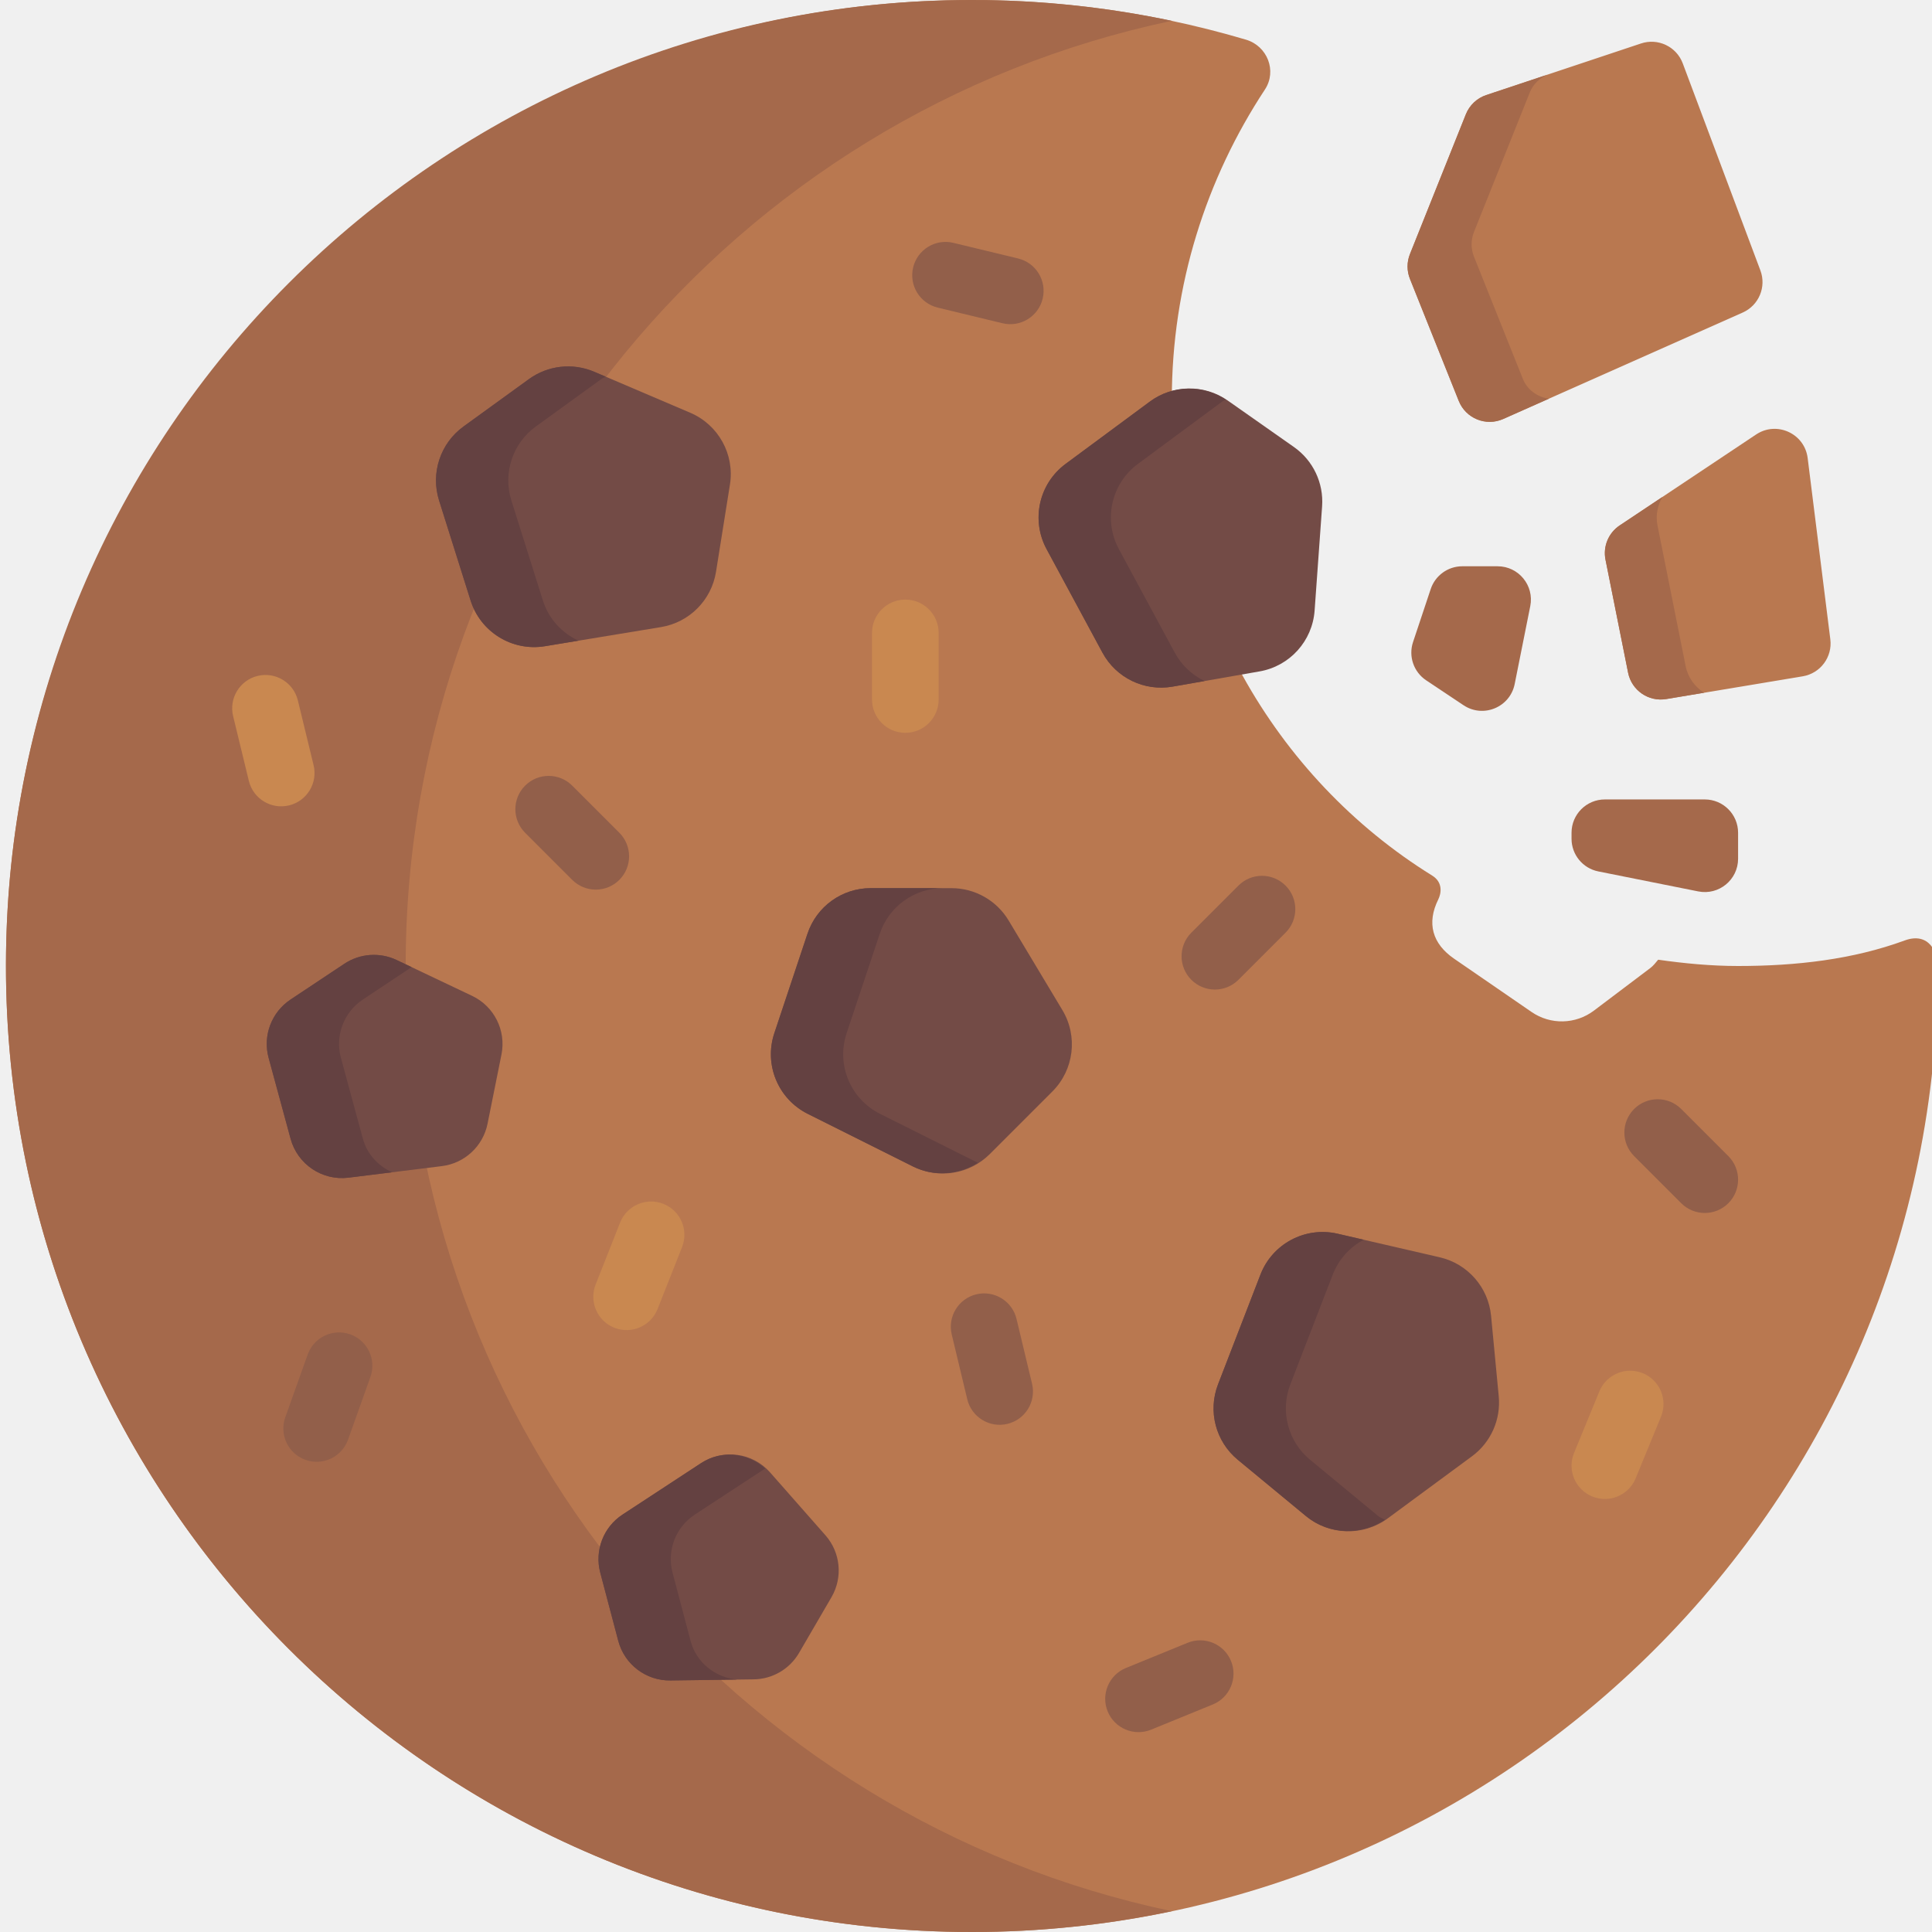
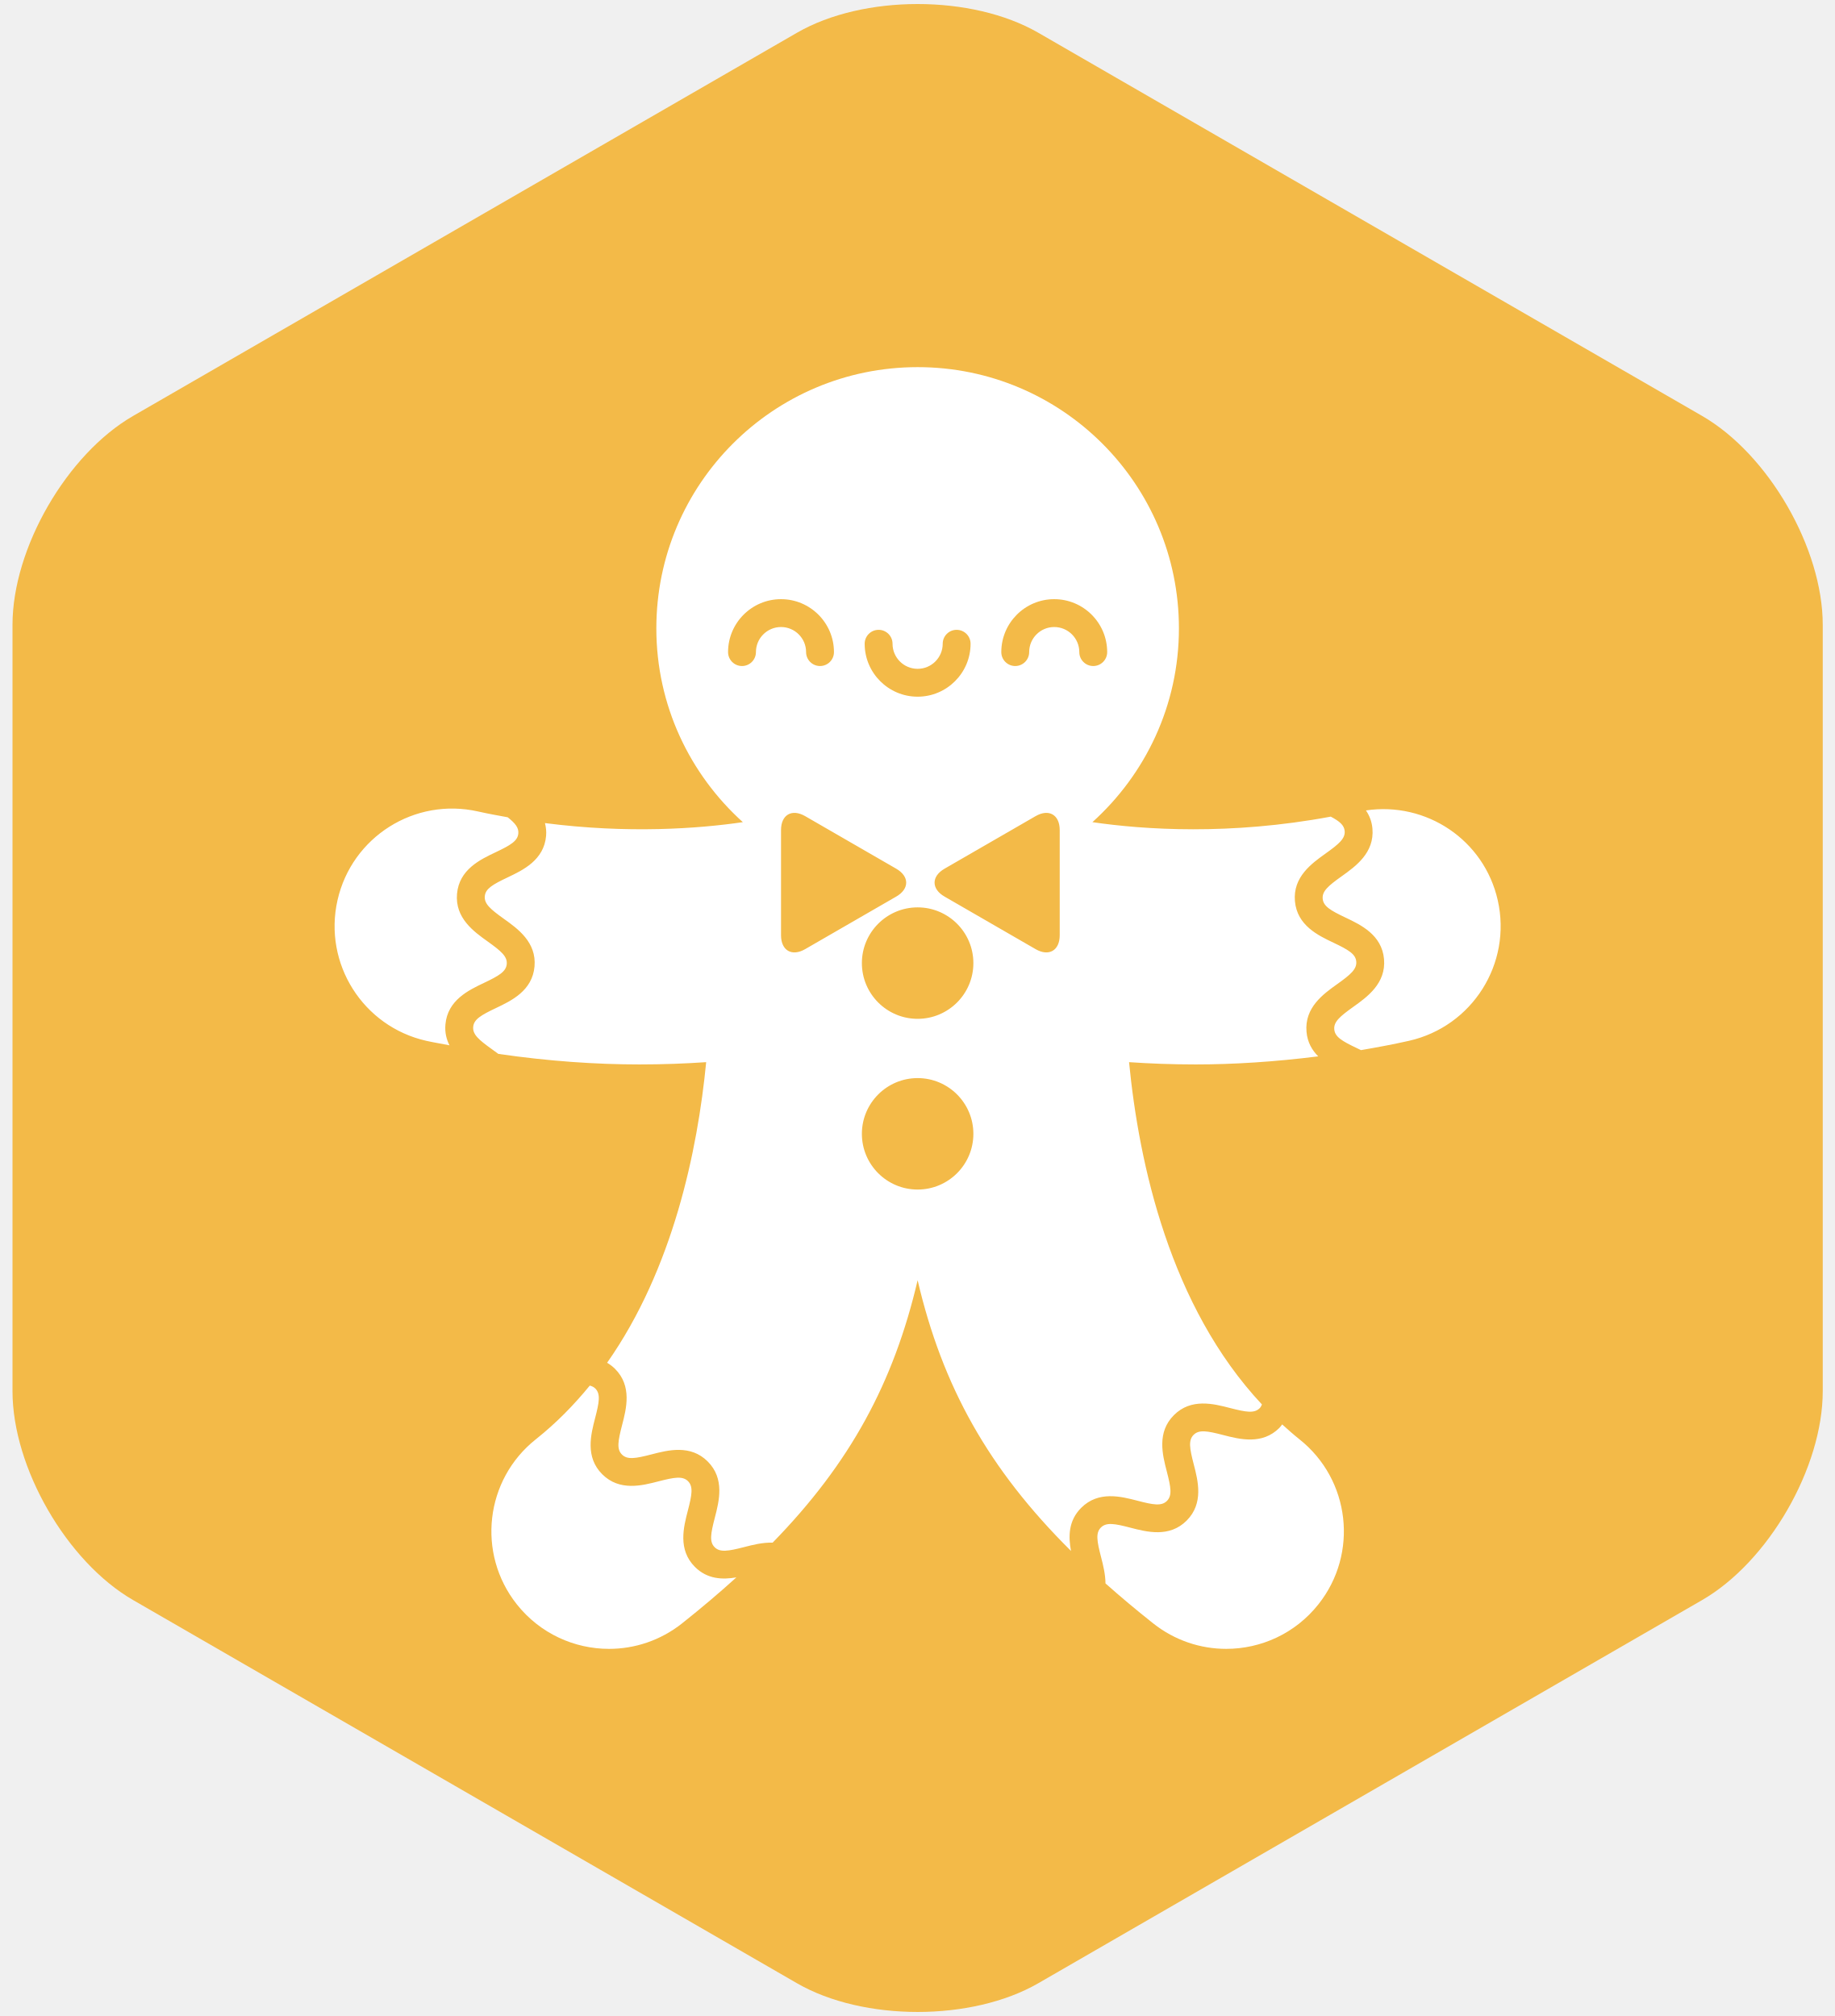
- <svg xmlns="http://www.w3.org/2000/svg" version="1.1" id="Layer_1" x="0px" y="0px" width="612px" height="612px" viewBox="0 0 612 612" enable-background="new 0 0 612 612" xml:space="preserve">
-   <g>
-     <g>
-       <g>
-         <path fill="#B97850" d="M603.33,297.917c-16.4,6.022-34.363,8.083-52.754,8.083c-8.617,0-17.023-0.816-25.318-1.992     c-0.783,0.918-1.498,1.893-2.494,2.643l-17.865,13.486c-5.797,4.375-13.74,4.551-19.727,0.437l-24.549-16.884     c-6.918-4.758-8.746-11.271-5.014-18.793l0,0c0.875-1.762,1.615-5.338-1.926-7.532c-50.104-31.056-82.488-87.416-82.488-150.743     c0-36.327,10.91-70.042,29.498-98.268c3.883-5.896,0.764-13.786-6.008-15.79C362.654,3.081,328.457-1.348,292.966,0.36     C137.971,7.815,11.073,133.431,2.382,288.363C-7.549,465.362,133.045,612,307.887,612c168.998,0,306-137.001,306-306     C613.887,302.107,611.248,295.009,603.33,297.917z" />
-       </g>
-     </g>
-     <g>
-       <g>
-         <path fill="#A5694B" d="M128.507,306c0-147.289,104.076-270.239,242.69-299.405C350.764,2.296,329.596,0,307.887,0     c-169,0-306,137-306,306c0,168.999,137.001,306,306,306c21.709,0,42.877-2.296,63.311-6.595     C232.582,576.237,128.507,453.289,128.507,306z" />
-       </g>
-     </g>
-     <g>
-       <g>
-         <path fill="#734B46" d="M255.787,295.768l-10.505,31.518c-3.321,9.964,1.189,20.853,10.583,25.549l33.336,16.667     c8.125,4.062,17.938,2.471,24.359-3.953l19.801-19.8c6.848-6.847,8.156-17.477,3.174-25.78l-17.031-28.384     c-3.814-6.355-10.684-10.246-18.096-10.246h-25.6C266.724,281.337,258.659,287.148,255.787,295.768z" />
-       </g>
-     </g>
-     <g>
-       <g>
-         <path fill="#734B46" d="M139.082,158.534l9.984,31.686c3.156,10.017,13.198,16.188,23.56,14.481l36.774-6.061     c8.962-1.477,15.974-8.524,17.408-17.494l4.417-27.65c1.527-9.562-3.649-18.938-12.555-22.739l-30.444-12.993     c-6.817-2.91-14.663-2.028-20.666,2.32l-20.73,15.019C139.472,140.433,136.352,149.872,139.082,158.534z" />
-       </g>
-     </g>
-     <g>
-       <g>
-         <path fill="#734B46" d="M364.256,127.197l-26.711,19.755c-8.443,6.245-11.01,17.748-6.021,26.99l17.701,32.797     c4.314,7.993,13.26,12.329,22.209,10.764l27.582-4.825c9.539-1.668,16.719-9.615,17.414-19.274l2.373-33.015     c0.531-7.394-2.854-14.524-8.92-18.785l-20.951-14.712C381.5,121.673,371.559,121.796,364.256,127.197z" />
-       </g>
-     </g>
-     <g>
-       <g>
-         <path fill="#734B46" d="M85.088,335.103l6.961,25.632c2.202,8.103,10.024,13.353,18.356,12.319l29.57-3.665     c7.207-0.894,13.034-6.299,14.465-13.418l4.413-21.947c1.526-7.59-2.31-15.244-9.301-18.565l-23.903-11.354     c-5.354-2.543-11.648-2.09-16.582,1.192l-17.04,11.335C85.979,320.656,83.184,328.096,85.088,335.103z" />
-       </g>
-     </g>
-     <g>
-       <g>
-         <path fill="#734B46" d="M456.07,398.274l-32.369-7.473c-10.232-2.361-20.646,3.159-24.432,12.956l-13.436,34.766     c-3.275,8.473-0.76,18.091,6.242,23.876l21.588,17.835c7.467,6.167,18.17,6.463,25.965,0.717l26.645-19.643     c5.967-4.397,9.188-11.604,8.484-18.984l-2.426-25.485C471.473,407.797,464.922,400.319,456.07,398.274z" />
-       </g>
-     </g>
-     <g>
-       <g>
-         <path fill="#734B46" d="M261.477,486.332l-17.525-19.902c-5.54-6.291-14.864-7.553-21.875-2.957l-24.884,16.306     c-6.064,3.975-8.906,11.383-7.054,18.394l5.709,21.609c1.975,7.474,8.782,12.644,16.511,12.541l26.418-0.354     c5.917-0.079,11.358-3.256,14.335-8.37l10.278-17.659C267.04,499.672,266.267,491.773,261.477,486.332z" />
-       </g>
-     </g>
-     <g>
-       <g>
-         <path fill="#644141" d="M171.973,190.22l-9.985-31.686c-2.73-8.663,0.391-18.103,7.747-23.433l20.73-15.019     c0.439-0.319,0.948-0.481,1.406-0.764l-3.648-1.558c-6.818-2.908-14.663-2.027-20.666,2.321l-20.73,15.019     c-7.355,5.33-10.477,14.769-7.746,23.433l9.984,31.686c3.157,10.017,13.198,16.188,23.56,14.481l10.612-1.749     C178.022,200.525,173.812,196.058,171.973,190.22z" />
-       </g>
-     </g>
-     <g>
-       <g>
-         <path fill="#644141" d="M372.131,206.741l-17.701-32.797c-4.988-9.242-2.422-20.746,6.021-26.991l26.709-19.754     c0.359-0.266,0.789-0.362,1.16-0.603c-7.365-4.819-16.949-4.66-24.066,0.603l-26.709,19.754     c-8.443,6.245-11.012,17.749-6.021,26.991l17.701,32.797c4.314,7.994,13.26,12.329,22.207,10.764l10.143-1.774     C377.65,213.845,374.303,210.762,372.131,206.741z" />
-       </g>
-     </g>
-     <g>
-       <g>
-         <path fill="#644141" d="M436.57,480.234l-21.586-17.835c-7.004-5.787-9.518-15.403-6.242-23.876l13.436-34.766     c1.895-4.901,5.449-8.731,9.811-11.043l-8.285-1.911c-10.234-2.361-20.646,3.158-24.434,12.954l-13.434,34.766     c-3.275,8.473-0.76,18.089,6.242,23.876l21.588,17.835c7.178,5.931,17.295,6.283,24.996,1.205     C437.98,480.998,437.209,480.761,436.57,480.234z" />
-       </g>
-     </g>
-     <g>
-       <g>
-         <path fill="#644141" d="M278.771,352.831c-9.394-4.696-13.905-15.585-10.583-25.547l10.505-31.519     c2.873-8.617,10.937-14.429,20.021-14.429h-22.907c-9.083,0-17.148,5.812-20.021,14.429l-10.505,31.519     c-3.321,9.962,1.188,20.852,10.582,25.547l33.334,16.669c6.681,3.34,14.4,2.667,20.541-1.182L278.771,352.831z" />
-       </g>
-     </g>
-     <g>
-       <g>
-         <path fill="#644141" d="M114.956,360.733l-6.962-25.633c-1.903-7.008,0.891-14.445,6.938-18.47l15.452-10.277l-4.735-2.248     c-5.354-2.543-11.648-2.09-16.582,1.191l-17.04,11.333c-6.046,4.023-8.841,11.462-6.938,18.47l6.961,25.633     c2.2,8.104,10.024,13.353,18.356,12.32l13.762-1.706C119.823,369.303,116.293,365.659,114.956,360.733z" />
-       </g>
-     </g>
-     <g>
-       <g>
-         <path fill="#644141" d="M218.756,519.779l-5.71-21.61c-1.852-7.01,0.989-14.419,7.054-18.393l22.272-14.594     c-5.618-5.002-13.864-5.925-20.295-1.711l-24.884,16.305c-6.064,3.976-8.906,11.383-7.054,18.393l5.709,21.61     c1.975,7.474,8.782,12.645,16.511,12.542l21.097-0.282C226.519,531.363,220.569,526.646,218.756,519.779z" />
-       </g>
-     </g>
-     <g>
-       <g>
-         <path fill="#C98850" d="M286.782,232.139L286.782,232.139c-5.827,0-10.552-4.725-10.552-10.552v-21.104     c0-5.827,4.725-10.552,10.552-10.552l0,0c5.827,0,10.552,4.725,10.552,10.552v21.104     C297.334,227.414,292.61,232.139,286.782,232.139z" />
-       </g>
-     </g>
-     <g>
-       <g>
-         <path fill="#925F4A" d="M196.188,278.716L196.188,278.716c-4.121,4.121-10.802,4.121-14.923,0l-14.923-14.923     c-4.121-4.12-4.121-10.801,0-14.923l0,0c4.121-4.12,10.802-4.12,14.923,0l14.923,14.923     C200.308,267.914,200.308,274.596,196.188,278.716z" />
-       </g>
-     </g>
-     <g>
-       <g>
-         <path fill="#C98850" d="M194.615,420.593L194.615,420.593c-5.419-2.141-8.077-8.271-5.937-13.689l7.754-19.628     c2.141-5.419,8.271-8.077,13.691-5.938l0,0c5.42,2.141,8.078,8.271,5.937,13.691l-7.754,19.627     C206.165,420.076,200.034,422.733,194.615,420.593z" />
-       </g>
-     </g>
-     <g>
-       <g>
-         <path fill="#925F4A" d="M319.119,451.045L319.119,451.045c-5.666,1.359-11.361-2.135-12.72-7.803l-4.917-20.523     c-1.359-5.667,2.135-11.36,7.803-12.72l0,0c5.668-1.358,11.361,2.136,12.721,7.803l4.918,20.523     C328.283,443.991,324.787,449.688,319.119,451.045z" />
-       </g>
-     </g>
-     <g>
-       <g>
-         <path fill="#925F4A" d="M350.879,542.124L350.879,542.124c-2.203-5.396,0.385-11.555,5.781-13.757l19.537-7.979     c5.396-2.202,11.555,0.387,13.758,5.781l0,0c2.203,5.396-0.387,11.554-5.781,13.757l-19.537,7.979     C359.24,550.106,353.082,547.519,350.879,542.124z" />
-       </g>
-     </g>
-     <g>
-       <g>
-         <path fill="#925F4A" d="M289.258,84.708L289.258,84.708c1.368-5.665,7.068-9.148,12.733-7.782l20.515,4.952     c5.664,1.368,9.146,7.068,7.781,12.733l0,0c-1.367,5.665-7.068,9.148-12.732,7.782l-20.515-4.951     C291.375,96.073,287.89,90.373,289.258,84.708z" />
-       </g>
-     </g>
-     <g>
-       <g>
-         <path fill="#925F4A" d="M96.762,462.438L96.762,462.438c-5.488-1.959-8.351-7.995-6.392-13.483l7.092-19.875     c1.958-5.488,7.996-8.352,13.484-6.393l0,0c5.488,1.958,8.35,7.995,6.392,13.483l-7.092,19.876     C108.287,461.534,102.25,464.396,96.762,462.438z" />
-       </g>
-     </g>
-     <g>
-       <g>
-         <path fill="#C98850" d="M81.611,214.109L81.611,214.109c5.662-1.375,11.368,2.1,12.744,7.764l4.98,20.507     c1.375,5.662-2.1,11.368-7.764,12.744l0,0c-5.662,1.375-11.368-2.101-12.744-7.763l-4.98-20.508     C72.473,221.189,75.948,215.485,81.611,214.109z" />
-       </g>
-     </g>
-     <g>
-       <g>
-         <path fill="#925F4A" d="M377.377,310.371L377.377,310.371c-4.119-4.12-4.119-10.803,0-14.923l14.924-14.923     c4.119-4.121,10.801-4.121,14.922,0l0,0c4.121,4.121,4.121,10.801,0,14.923l-14.922,14.923     C388.18,314.491,381.498,314.491,377.377,310.371z" />
-       </g>
-     </g>
-     <g>
-       <g>
-         <path fill="#925F4A" d="M517.641,351.297L517.641,351.297c4.119-4.12,10.801-4.12,14.922,0l14.924,14.923     c4.119,4.121,4.119,10.804,0,14.923l0,0c-4.121,4.121-10.803,4.121-14.924,0l-14.922-14.923     C513.52,362.1,513.52,355.418,517.641,351.297z" />
-       </g>
-     </g>
-     <g>
-       <g>
-         <path fill="#C98850" d="M520.404,434.995L520.404,434.995c5.393,2.216,7.965,8.381,5.748,13.771l-8.021,19.52     c-2.215,5.391-8.381,7.964-13.77,5.748l0,0c-5.391-2.216-7.965-8.38-5.748-13.771l8.021-19.52     C508.85,435.354,515.016,432.779,520.404,434.995z" />
-       </g>
-     </g>
-     <g>
-       <g>
-         <path fill="#B97850" d="M508.574,177.292l7.162,35.811c1.117,5.584,6.465,9.275,12.082,8.338l43.24-7.207     c5.584-0.931,9.438-6.1,8.734-11.716l-7.178-57.421c-0.973-7.783-9.797-11.822-16.322-7.471l-43.227,28.817     C509.51,168.814,507.736,173.099,508.574,177.292z" />
-       </g>
-     </g>
-     <g>
-       <g>
-         <path fill="#B97850" d="M476.176,132.722l75.867-33.719c5.104-2.268,7.555-8.118,5.594-13.347l-24.592-65.584     c-1.994-5.314-7.832-8.1-13.217-6.305l-49.023,16.34c-2.943,0.981-5.307,3.209-6.461,6.091l-17.719,44.296     c-1.006,2.515-1.006,5.322,0,7.837l15.467,38.666C464.314,132.555,470.707,135.152,476.176,132.722z" />
-       </g>
-     </g>
-     <g>
-       <g>
-         <path fill="#A5694B" d="M463.215,179.379h11.18c6.658,0,11.652,6.092,10.348,12.621l-4.938,24.688     c-1.475,7.364-9.951,10.875-16.199,6.709l-11.84-7.894c-3.959-2.639-5.662-7.603-4.158-12.116l5.6-16.794     C454.643,182.285,458.674,179.379,463.215,179.379z" />
-       </g>
-     </g>
-     <g>
-       <g>
-         <path fill="#A5694B" d="M497.816,263.793v1.902c0,5.029,3.553,9.359,8.482,10.347l31.656,6.331     c6.527,1.307,12.621-3.688,12.621-10.348v-8.233c0-5.827-4.727-10.552-10.553-10.552h-31.654     C502.541,253.241,497.816,257.966,497.816,263.793z" />
-       </g>
-     </g>
-     <g>
-       <g>
-         <path fill="#A5694B" d="M482.383,119.985l-15.467-38.666c-1.006-2.515-1.006-5.322,0-7.837l17.719-44.296     c1.014-2.532,3.059-4.405,5.516-5.525l-19.346,6.448c-2.943,0.981-5.307,3.21-6.461,6.092l-17.719,44.296     c-1.006,2.514-1.006,5.32,0,7.836L462.092,127c2.223,5.554,8.613,8.154,14.082,5.723l14.443-6.418     C487.061,125.753,483.824,123.586,482.383,119.985z" />
-       </g>
-     </g>
-     <g>
-       <g>
-         <path fill="#A5694B" d="M533.959,211.013l-8.926-44.625c-0.631-3.149,0.041-6.274,1.553-8.958l-13.52,9.011     c-3.559,2.373-5.332,6.657-4.494,10.85l7.162,35.811c1.117,5.583,6.465,9.274,12.082,8.337l11.988-2     C536.898,217.582,534.689,214.656,533.959,211.013z" />
-       </g>
-     </g>
-   </g>
+ <svg xmlns="http://www.w3.org/2000/svg" version="1.1" id="Layer_1" x="0px" y="0px" width="455px" height="500px" viewBox="0 0 455 500" enable-background="new 0 0 455 500" xml:space="preserve">
+   <path id="gr_57_" fill="#F3BA48" d="M451.962,345.021c0,19.005-13.464,42.328-29.924,51.83l-164.58,95.021  c-16.46,9.502-43.394,9.502-59.851,0L33.023,396.852c-16.456-9.502-29.923-32.825-29.923-51.83V154.979  c0-19.004,13.467-42.328,29.923-51.83L197.607,8.127c16.457-9.502,43.391-9.502,59.851,0l164.58,95.021  c16.46,9.502,29.924,32.826,29.924,51.83V345.021z" />
+   <path fill="#FFFFFF" d="M110.447,254.076c-0.179,2.012,0.26,3.698,1.002,5.176c-1.923-0.385-3.796-0.674-5.75-1.113  c-15.704-3.55-25.561-19.158-22.014-34.863c3.546-15.704,19.126-25.57,34.863-22.014c2.494,0.566,4.917,0.992,7.343,1.438  c1.883,1.491,2.757,2.598,2.632,4.008c-0.165,1.877-1.93,2.909-5.639,4.67c-3.81,1.803-9.029,4.279-9.562,10.299  c-0.533,6.014,4.167,9.375,7.599,11.824c3.341,2.389,4.896,3.719,4.731,5.595s-1.934,2.915-5.643,4.677  C116.2,245.58,110.98,248.057,110.447,254.076z M172.31,388.618c-4.272-4.271-2.817-9.859-1.759-13.942  c1.033-3.969,1.374-5.986,0.048-7.316c-1.33-1.329-3.351-0.984-7.329,0.041c-4.073,1.06-9.668,2.504-13.946-1.769  c-4.269-4.265-2.817-9.859-1.758-13.936c1.032-3.976,1.373-5.993,0.044-7.322c-0.382-0.385-0.848-0.594-1.374-0.723  c-3.935,4.812-8.331,9.313-13.355,13.302c-12.616,10.002-14.729,28.345-4.728,40.951c5.757,7.255,14.267,11.041,22.861,11.041  c6.348,0,12.741-2.065,18.101-6.316c4.852-3.848,9.31-7.64,13.477-11.412C179.187,391.797,175.403,391.709,172.31,388.618z   M371.376,223.275c-3.381-14.975-17.709-24.498-32.678-22.277c0.837,1.242,1.444,2.693,1.606,4.494  c0.526,6.014-4.171,9.367-7.599,11.817c-3.348,2.382-4.899,3.712-4.737,5.581c0.168,1.883,1.937,2.916,5.648,4.678  c3.812,1.809,9.022,4.285,9.562,10.305c0.526,6.02-4.171,9.381-7.599,11.83c-3.348,2.389-4.899,3.719-4.738,5.595  c0.162,1.876,1.931,2.915,5.643,4.677c0.311,0.148,0.647,0.311,0.979,0.473c3.914-0.676,7.862-1.397,11.897-2.309  C365.072,254.589,374.926,238.98,371.376,223.275z M303.281,355.907c-3.968-1.032-5.986-1.37-7.315-0.047  c-1.336,1.336-0.999,3.354,0.034,7.329c1.06,4.083,2.504,9.671-1.762,13.942c-4.266,4.272-9.867,2.821-13.943,1.762  c-3.968-1.039-5.979-1.37-7.315-0.048c-1.336,1.337-0.999,3.354,0.034,7.329c0.506,1.944,1.073,4.226,1.1,6.54  c3.686,3.279,7.626,6.58,11.831,9.914c5.365,4.251,11.756,6.316,18.106,6.316c8.598,0,17.102-3.786,22.852-11.041  c10.015-12.606,7.896-30.949-4.718-40.951c-1.478-1.174-2.868-2.423-4.259-3.678c-0.229,0.29-0.425,0.587-0.701,0.87  C312.959,358.404,307.364,356.967,303.281,355.907z M330.654,233.811c-3.813-1.809-9.03-4.285-9.569-10.306  c-0.526-6.013,4.17-9.367,7.599-11.817c3.348-2.389,4.899-3.718,4.737-5.588c-0.135-1.443-1.241-2.395-3.448-3.562  c-25.018,4.67-46.344,3.239-59.105,1.369c13.14-11.857,21.454-28.965,21.454-48.063c0-35.782-29.006-64.788-64.787-64.788  c-35.785,0-64.791,29.006-64.791,64.788c0,19.099,8.308,36.206,21.45,48.063c-11.017,1.613-28.436,2.889-49.066,0.23  c0.243,0.979,0.385,2.018,0.28,3.186c-0.533,6.012-5.753,8.489-9.562,10.298c-3.709,1.761-5.474,2.794-5.639,4.663  c-0.165,1.877,1.391,3.206,4.73,5.596c3.432,2.449,8.133,5.811,7.6,11.822c-0.533,6.021-5.754,8.504-9.563,10.312  c-3.708,1.762-5.477,2.794-5.642,4.67c-0.165,1.883,1.391,3.213,4.73,5.602c0.479,0.344,0.985,0.709,1.499,1.094  c12.559,1.835,24.39,2.618,35.016,2.618c5.881,0,11.405-0.216,16.523-0.567c-2.129,21.913-8.227,51.297-24.565,74.56  c0.676,0.398,1.333,0.871,1.961,1.498c4.269,4.272,2.817,9.86,1.758,13.943c-1.032,3.975-1.373,5.986-0.044,7.315  c1.333,1.336,3.354,0.992,7.329-0.033c4.08-1.061,9.682-2.511,13.946,1.761c4.272,4.272,2.817,9.86,1.758,13.943  c-1.032,3.968-1.373,5.985-0.047,7.315c1.329,1.329,3.351,0.985,7.332-0.034c2.082-0.54,4.56-1.174,7.053-1.1  c19.271-19.747,30.021-39.736,35.951-65.078c6.131,26.226,17.469,46.715,38.031,67.143c-0.661-3.509-0.694-7.483,2.531-10.703  c4.278-4.271,9.866-2.814,13.943-1.762c3.968,1.04,5.985,1.384,7.315,0.048c1.329-1.33,0.985-3.348-0.041-7.322  c-1.06-4.083-2.511-9.678,1.769-13.95c4.258-4.265,9.853-2.82,13.936-1.761c3.976,1.025,5.986,1.369,7.322,0.047  c0.271-0.27,0.426-0.594,0.567-0.932c-22.75-24.288-30.484-59.584-32.947-84.898c5.129,0.352,10.649,0.567,16.527,0.567  c9.307,0,19.564-0.642,30.376-2.005c-1.512-1.518-2.672-3.448-2.902-6.087c-0.532-6.013,4.171-9.374,7.6-11.823  c3.348-2.389,4.899-3.719,4.737-5.602C336.127,236.611,334.359,235.572,330.654,233.811z M217.856,156.207  c1.91,0,3.455,1.545,3.455,3.455c0,3.429,2.791,6.216,6.22,6.216c3.432,0,6.219-2.787,6.219-6.216c0-1.91,1.545-3.455,3.455-3.455  s3.455,1.545,3.455,3.455c0,7.234-5.892,13.127-13.129,13.127c-7.242,0-13.13-5.893-13.13-13.127  C214.401,157.752,215.946,156.207,217.856,156.207z M187.439,161.728c0,1.909-1.545,3.456-3.455,3.456s-3.455-1.547-3.455-3.456  c0-7.235,5.888-13.126,13.13-13.126c7.237,0,13.126,5.891,13.126,13.126c0,1.909-1.546,3.456-3.455,3.456  c-1.91,0-3.456-1.547-3.456-3.456c0-3.429-2.787-6.216-6.215-6.216C190.23,155.512,187.439,158.299,187.439,161.728z   M193.659,231.947v-26.076c0-3.8,2.692-5.352,5.985-3.455l22.581,13.037c3.294,1.904,3.294,5.016,0,6.912l-22.581,13.037  C196.352,237.307,193.659,235.747,193.659,231.947z M227.531,295.027c-7.627,0-13.822-6.188-13.822-13.821  c0-7.626,6.195-13.821,13.822-13.821c7.629,0,13.824,6.195,13.824,13.821C241.355,288.839,235.16,295.027,227.531,295.027z   M227.531,252.686c-7.627,0-13.822-6.188-13.822-13.82c0-7.627,6.195-13.822,13.822-13.822c7.629,0,13.824,6.195,13.824,13.822  C241.355,246.498,235.16,252.686,227.531,252.686z M262.763,231.947c0,3.8-2.687,5.359-5.979,3.455l-22.581-13.037  c-3.294-1.896-3.294-5.008,0-6.912l22.581-13.037c3.293-1.896,5.979-0.345,5.979,3.455V231.947z M267.621,161.728  c0-3.429-2.794-6.216-6.222-6.216c-3.429,0-6.209,2.787-6.209,6.216c0,1.909-1.553,3.456-3.456,3.456  c-1.916,0-3.455-1.547-3.455-3.456c0-7.235,5.885-13.126,13.12-13.126c7.248,0,13.133,5.891,13.133,13.126  c0,1.909-1.546,3.456-3.456,3.456C269.167,165.184,267.621,163.637,267.621,161.728z" />
</svg>
